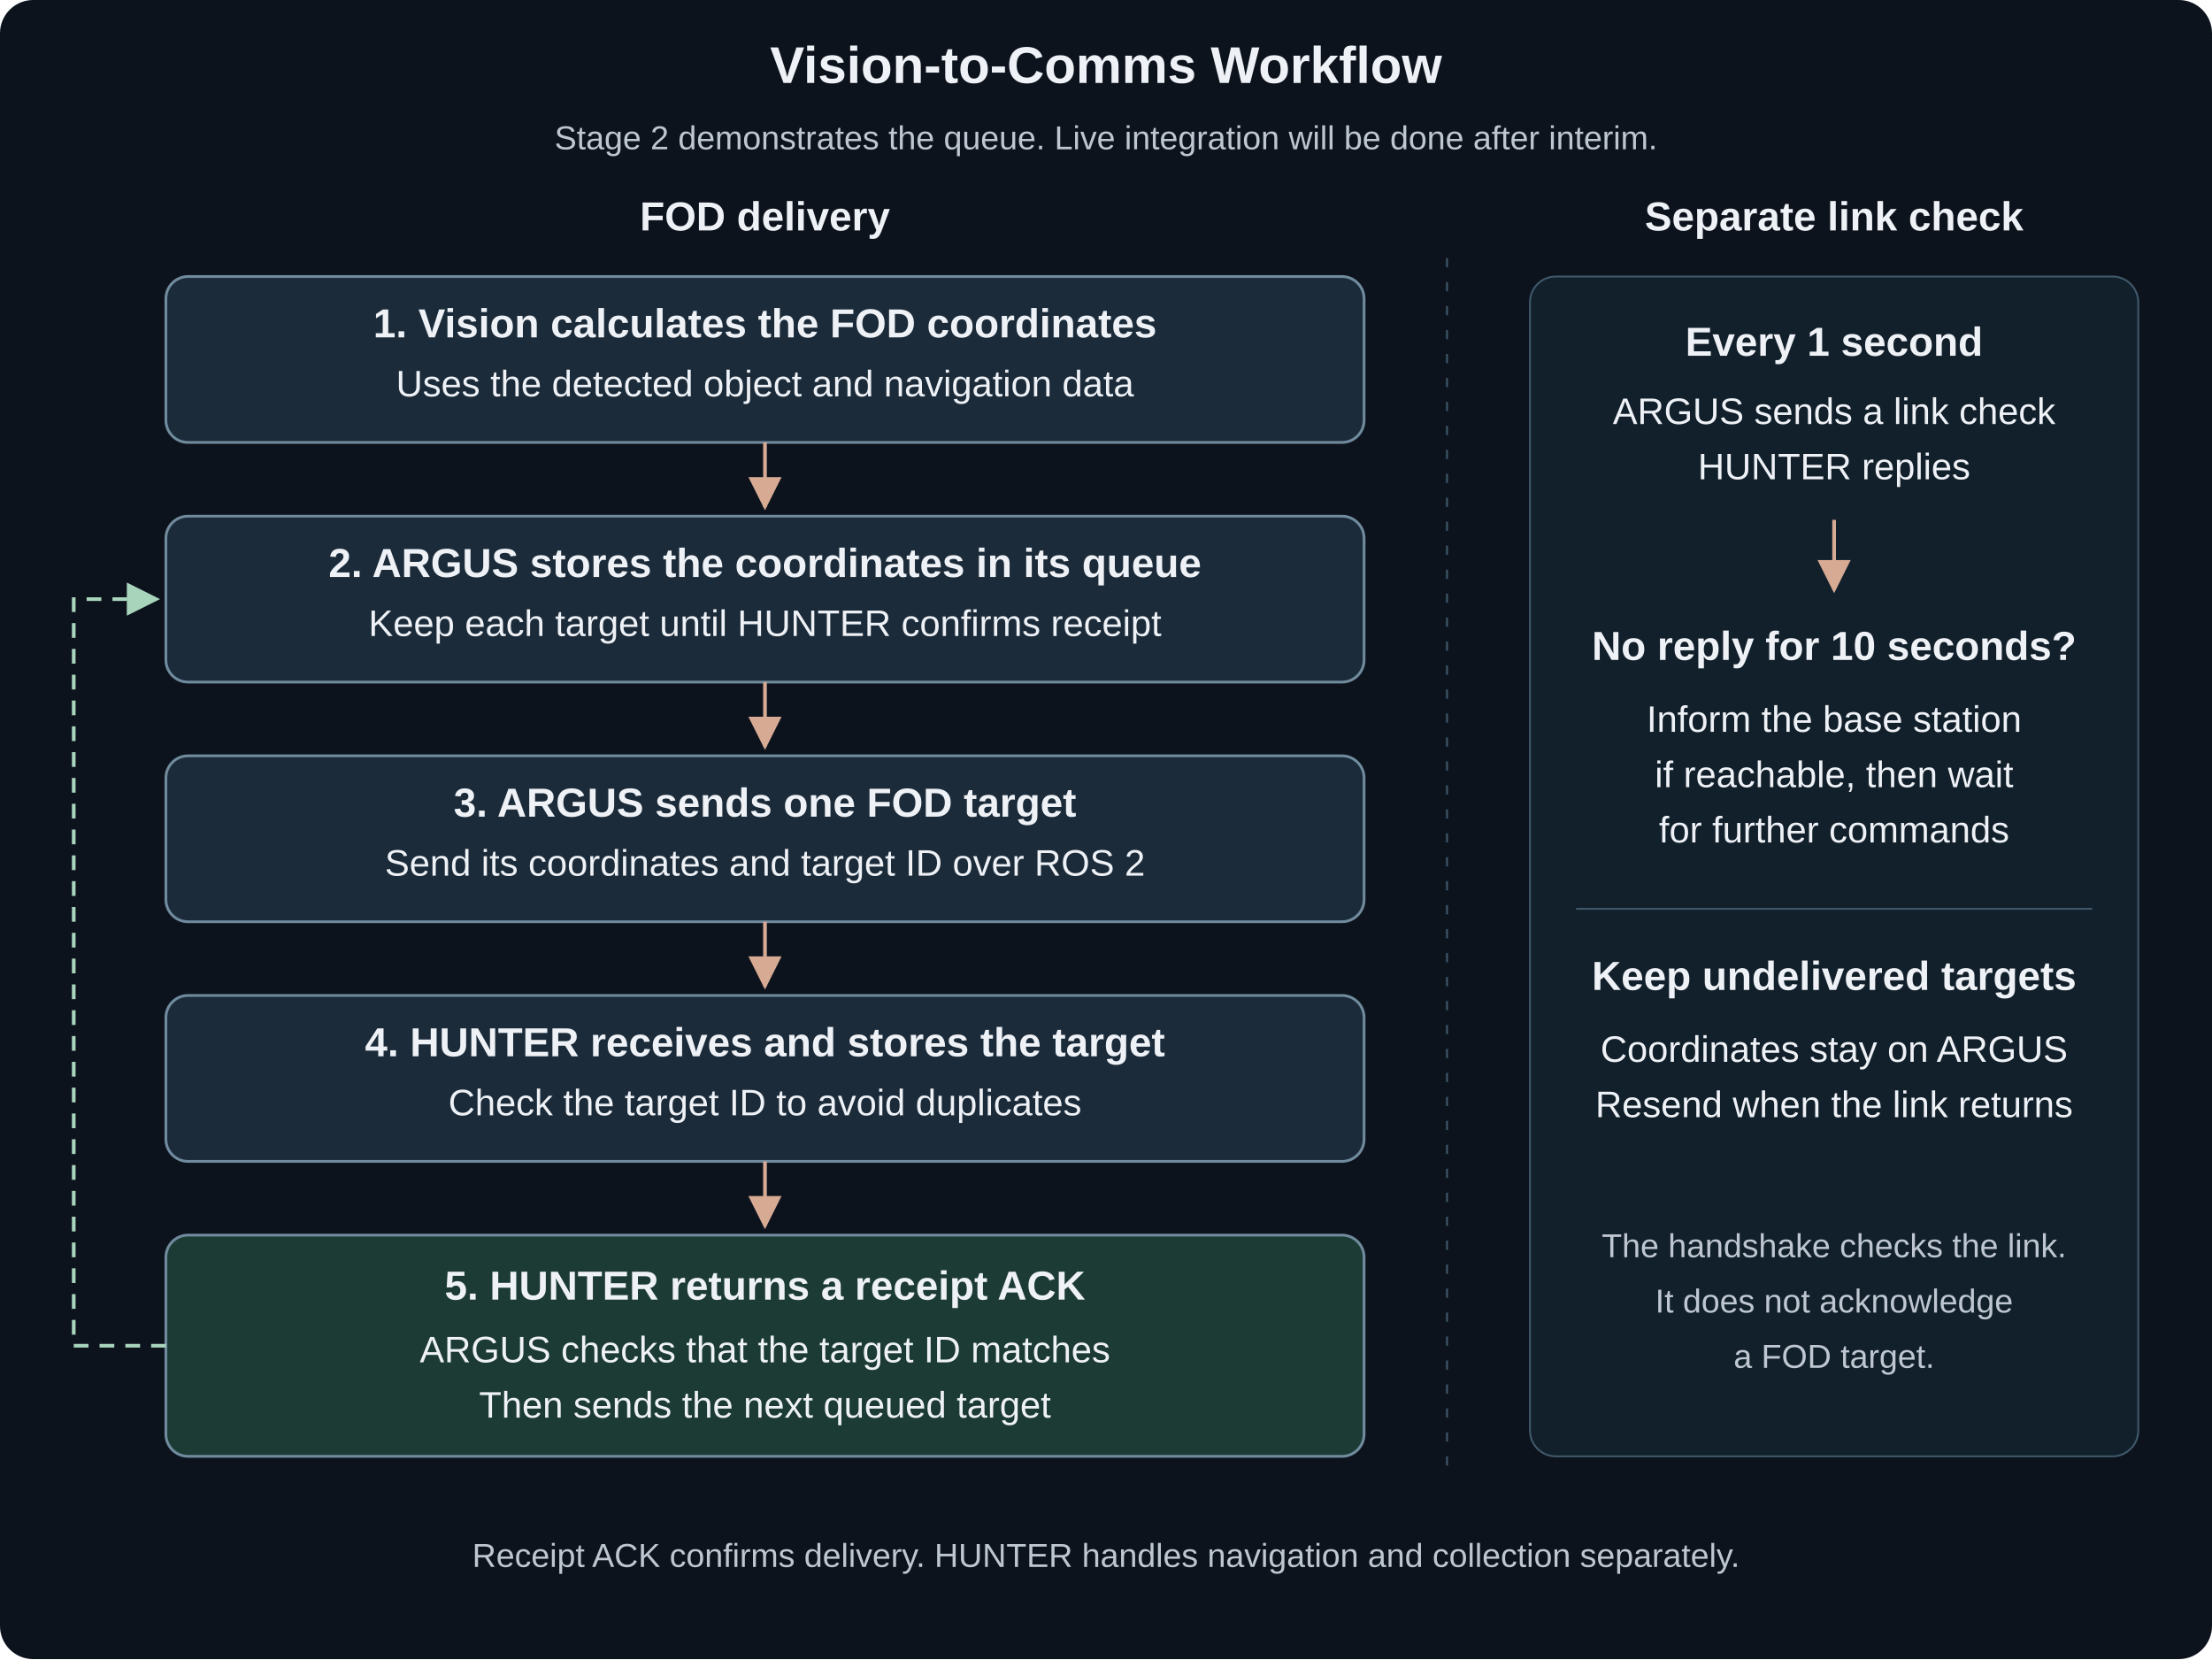
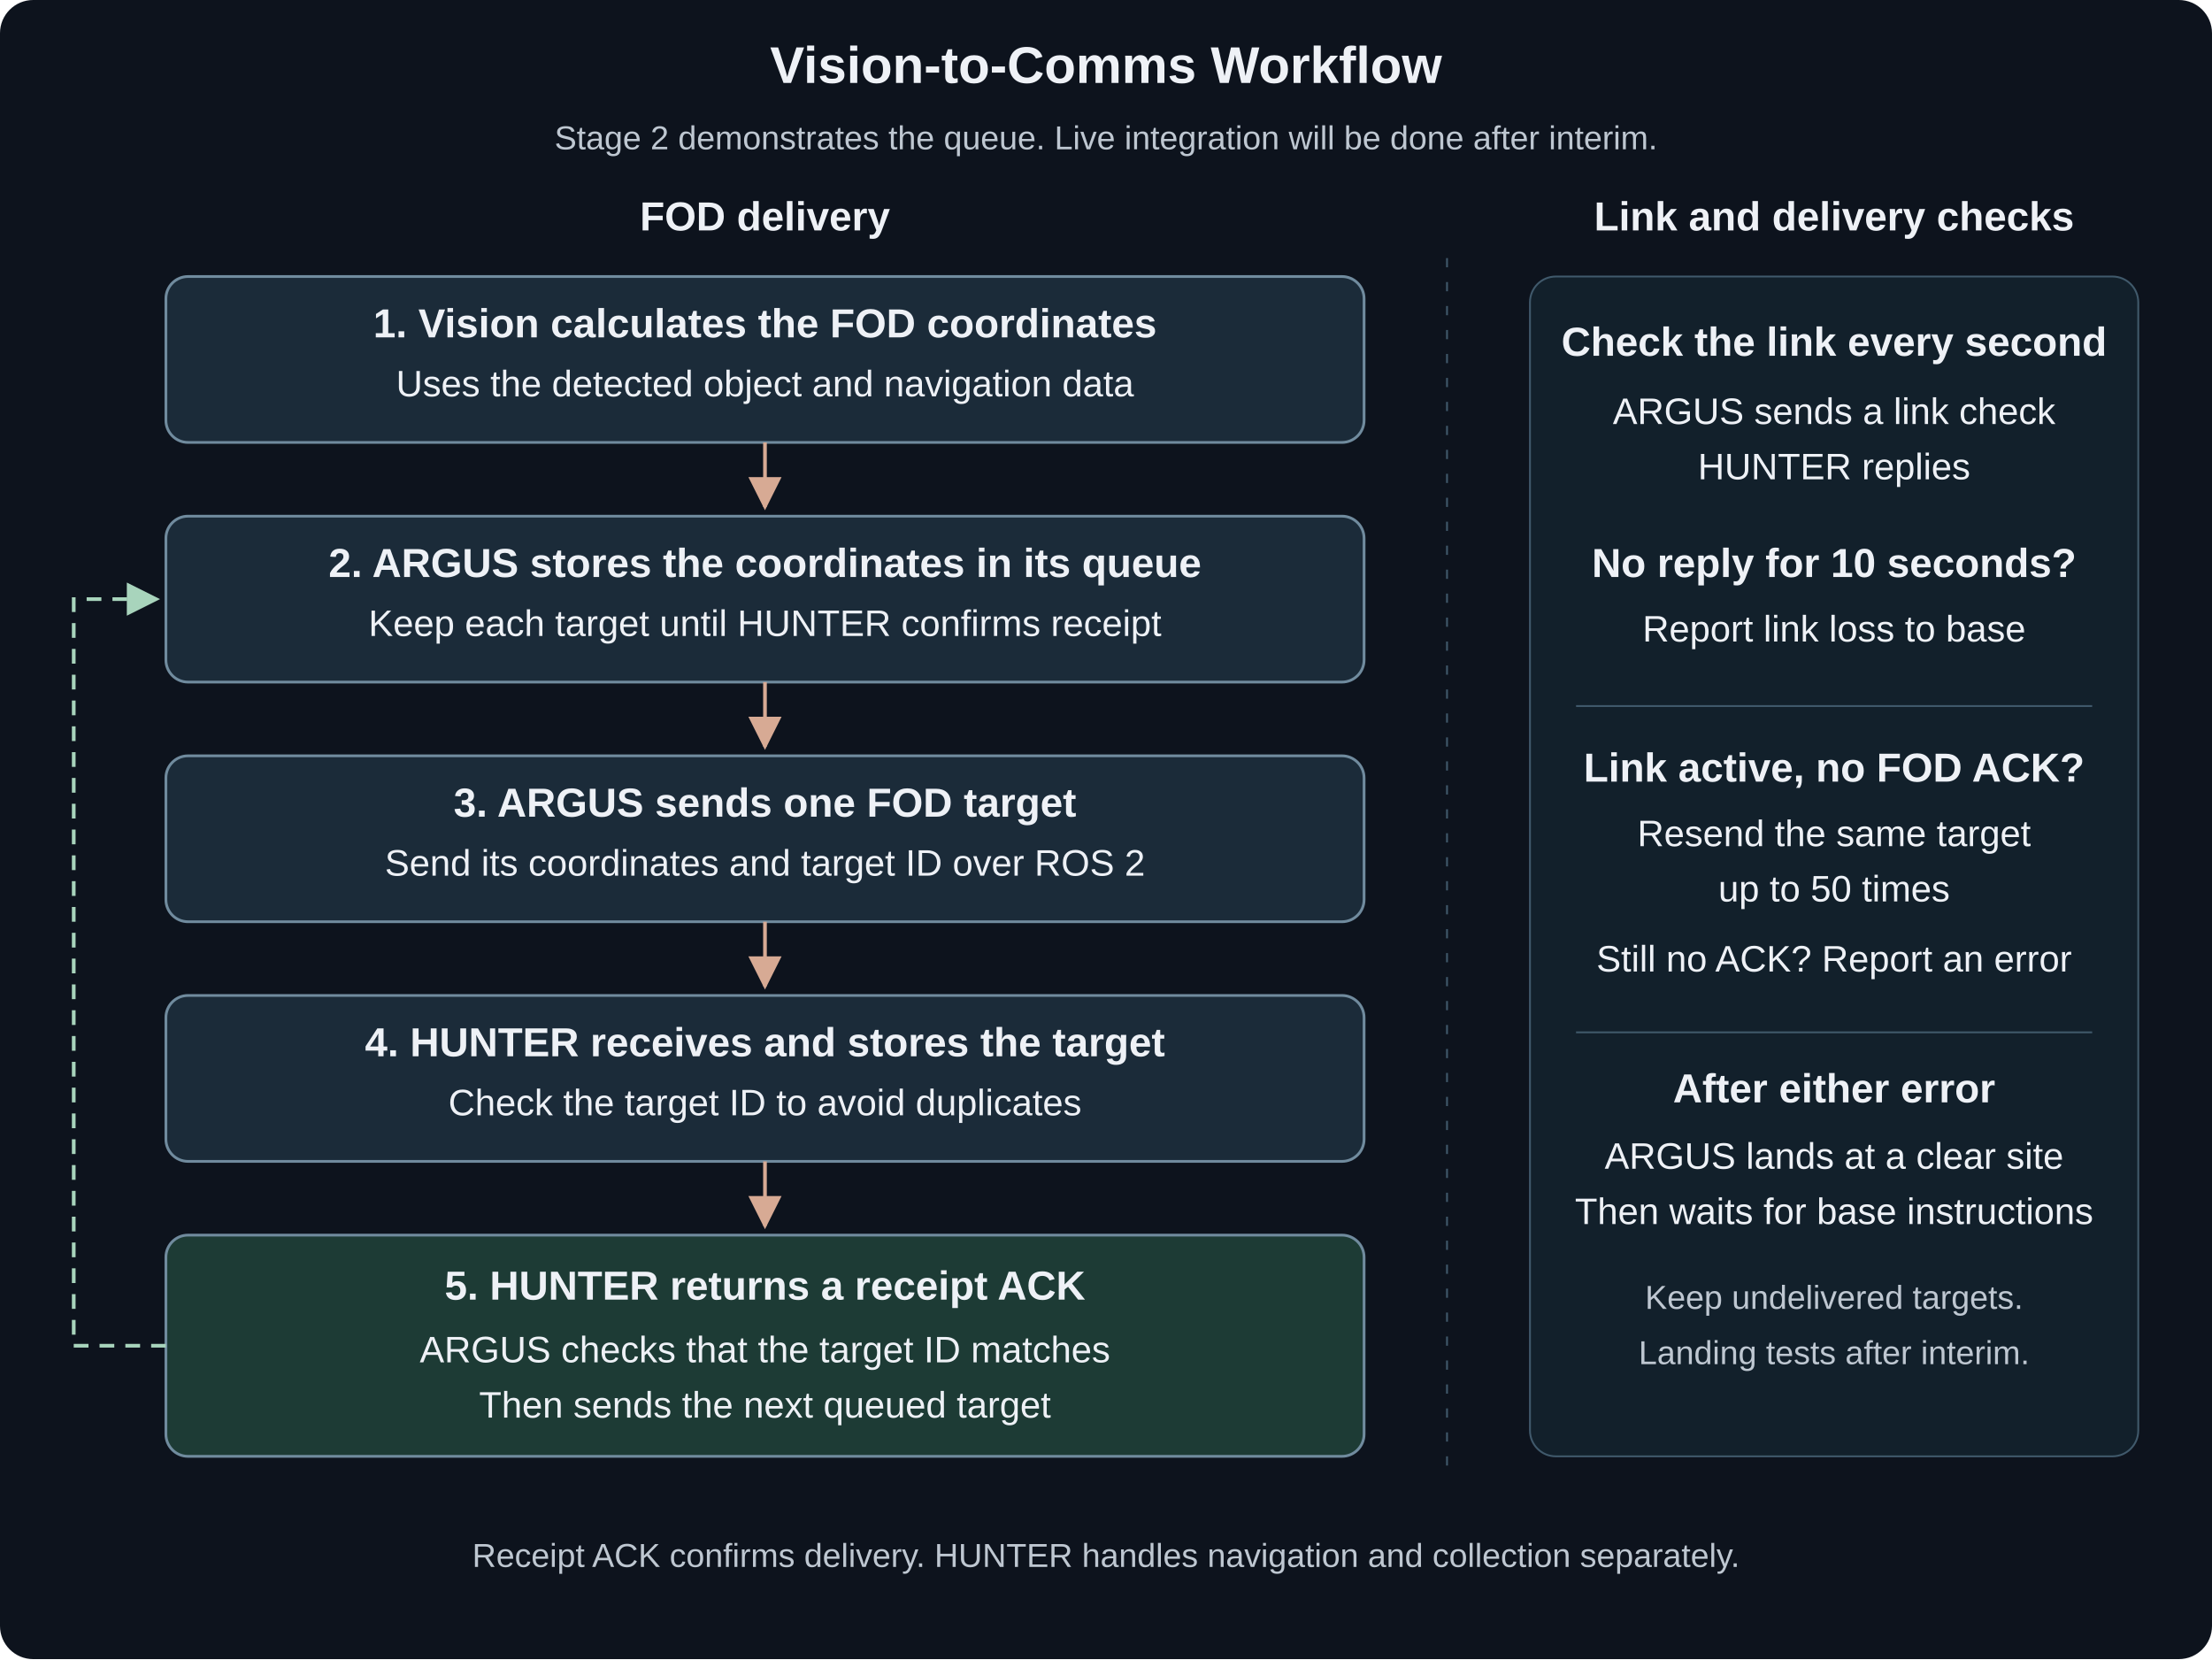
<svg xmlns="http://www.w3.org/2000/svg" viewBox="0 0 1200 900" width="1200" height="900" role="img" aria-labelledby="title desc">
  <defs>
    <marker id="arrow" viewBox="0 0 10 10" refX="9" refY="5" markerWidth="9" markerHeight="9" orient="auto">
      <path d="M0 0L10 5L0 10Z" fill="#d7aa94" />
    </marker>
    <marker id="ack" viewBox="0 0 10 10" refX="9" refY="5" markerWidth="9" markerHeight="9" orient="auto">
      <path d="M0 0L10 5L0 10Z" fill="#a8d4bc" />
    </marker>
    <style>text{font-family:Arial,sans-serif;fill:#eef1f6;text-anchor:middle}.title{font-size:28px;font-weight:600}.heading{font-size:22px;font-weight:600}.body{font-size:20px}.note{font-size:18px;fill:#bec7d1}.box{fill:#1b2b39;stroke:#708b9e;stroke-width:1.5}.flow{fill:none;stroke:#d7aa94;stroke-width:2;marker-end:url(#arrow)}.return{fill:none;stroke:#a8d4bc;stroke-width:2;stroke-dasharray:8 6;marker-end:url(#ack)}</style>
  </defs>
  <rect width="1200" height="900" rx="18" fill="#0d131d" />
  <text class="title" x="600" y="45">Vision-to-Comms Workflow</text>
  <text class="note" x="600" y="81">Stage 2 demonstrates the queue. Live integration will be done after interim.</text>
  <text class="heading" x="415" y="125" fill="#e5c1ae">FOD delivery</text>
  <rect class="box" x="90" y="150" width="650" height="90" rx="12" />
  <text class="heading" x="415" y="183">1. Vision calculates the FOD coordinates</text>
  <text class="body" x="415" y="215">Uses the detected object and navigation data</text>
  <path class="flow" d="M415 240V275" />
  <rect class="box" x="90" y="280" width="650" height="90" rx="12" />
  <text class="heading" x="415" y="313">2. ARGUS stores the coordinates in its queue</text>
  <text class="body" x="415" y="345">Keep each target until HUNTER confirms receipt</text>
  <path class="flow" d="M415 370V405" />
  <rect class="box" x="90" y="410" width="650" height="90" rx="12" />
  <text class="heading" x="415" y="443">3. ARGUS sends one FOD target</text>
  <text class="body" x="415" y="475">Send its coordinates and target ID over ROS 2</text>
  <path class="flow" d="M415 500V535" />
  <rect class="box" x="90" y="540" width="650" height="90" rx="12" />
  <text class="heading" x="415" y="573">4. HUNTER receives and stores the target</text>
  <text class="body" x="415" y="605">Check the target ID to avoid duplicates</text>
  <path class="flow" d="M415 630V665" />
  <rect x="90" y="670" width="650" height="120" rx="12" fill="#1d3b35" stroke="#708b9e" stroke-width="1.5" />
  <text class="heading" x="415" y="705">5. HUNTER returns a receipt ACK</text>
  <text class="body" x="415" y="739">ARGUS checks that the target ID matches</text>
  <text class="body" x="415" y="769">Then sends the next queued target</text>
  <path class="return" d="M90 730H40V325H85" />
  <path d="M785 140V800" stroke="#40596b" stroke-dasharray="5 8" />
-   <text class="heading" x="995" y="125" fill="#e5c1ae">Separate link check</text>
+   <text class="heading" x="995" y="125" fill="#e5c1ae">Link and delivery checks</text>
  <rect x="830" y="150" width="330" height="640" rx="14" fill="#12202b" stroke="#40596b" />
-   <text class="heading" x="995" y="193">Every 1 second</text>
+   <text class="heading" x="995" y="193">Check the link every second</text>
  <text class="body" x="995" y="230">ARGUS sends a link check</text>
  <text class="body" x="995" y="260">HUNTER replies</text>
-   <path class="flow" d="M995 282V320" />
-   <text class="heading" x="995" y="358">No reply for 10 seconds?</text>
-   <text class="body" x="995" y="397">Inform the base station</text>
-   <text class="body" x="995" y="427">if reachable, then wait</text>
-   <text class="body" x="995" y="457">for further commands</text>
-   <path d="M855 493H1135" stroke="#40596b" />
-   <text class="heading" x="995" y="537">Keep undelivered targets</text>
-   <text class="body" x="995" y="576">Coordinates stay on ARGUS</text>
-   <text class="body" x="995" y="606">Resend when the link returns</text>
-   <text class="note" x="995" y="682">The handshake checks the link.</text>
-   <text class="note" x="995" y="712">It does not acknowledge</text>
-   <text class="note" x="995" y="742">a FOD target.</text>
+   <text class="heading" x="995" y="313">No reply for 10 seconds?</text>
+   <text class="body" x="995" y="348">Report link loss to base</text>
+   <path d="M855 383H1135" stroke="#40596b" />
+   <text class="heading" x="995" y="424">Link active, no FOD ACK?</text>
+   <text class="body" x="995" y="459">Resend the same target</text>
+   <text class="body" x="995" y="489">up to 50 times</text>
+   <text class="body" x="995" y="527">Still no ACK? Report an error</text>
+   <path d="M855 560H1135" stroke="#40596b" />
+   <text class="heading" x="995" y="598">After either error</text>
+   <text class="body" x="995" y="634">ARGUS lands at a clear site</text>
+   <text class="body" x="995" y="664">Then waits for base instructions</text>
+   <text class="note" x="995" y="710">Keep undelivered targets.</text>
+   <text class="note" x="995" y="740">Landing tests after interim.</text>
  <text class="note" x="600" y="850">Receipt ACK confirms delivery. HUNTER handles navigation and collection separately.</text>
</svg>
